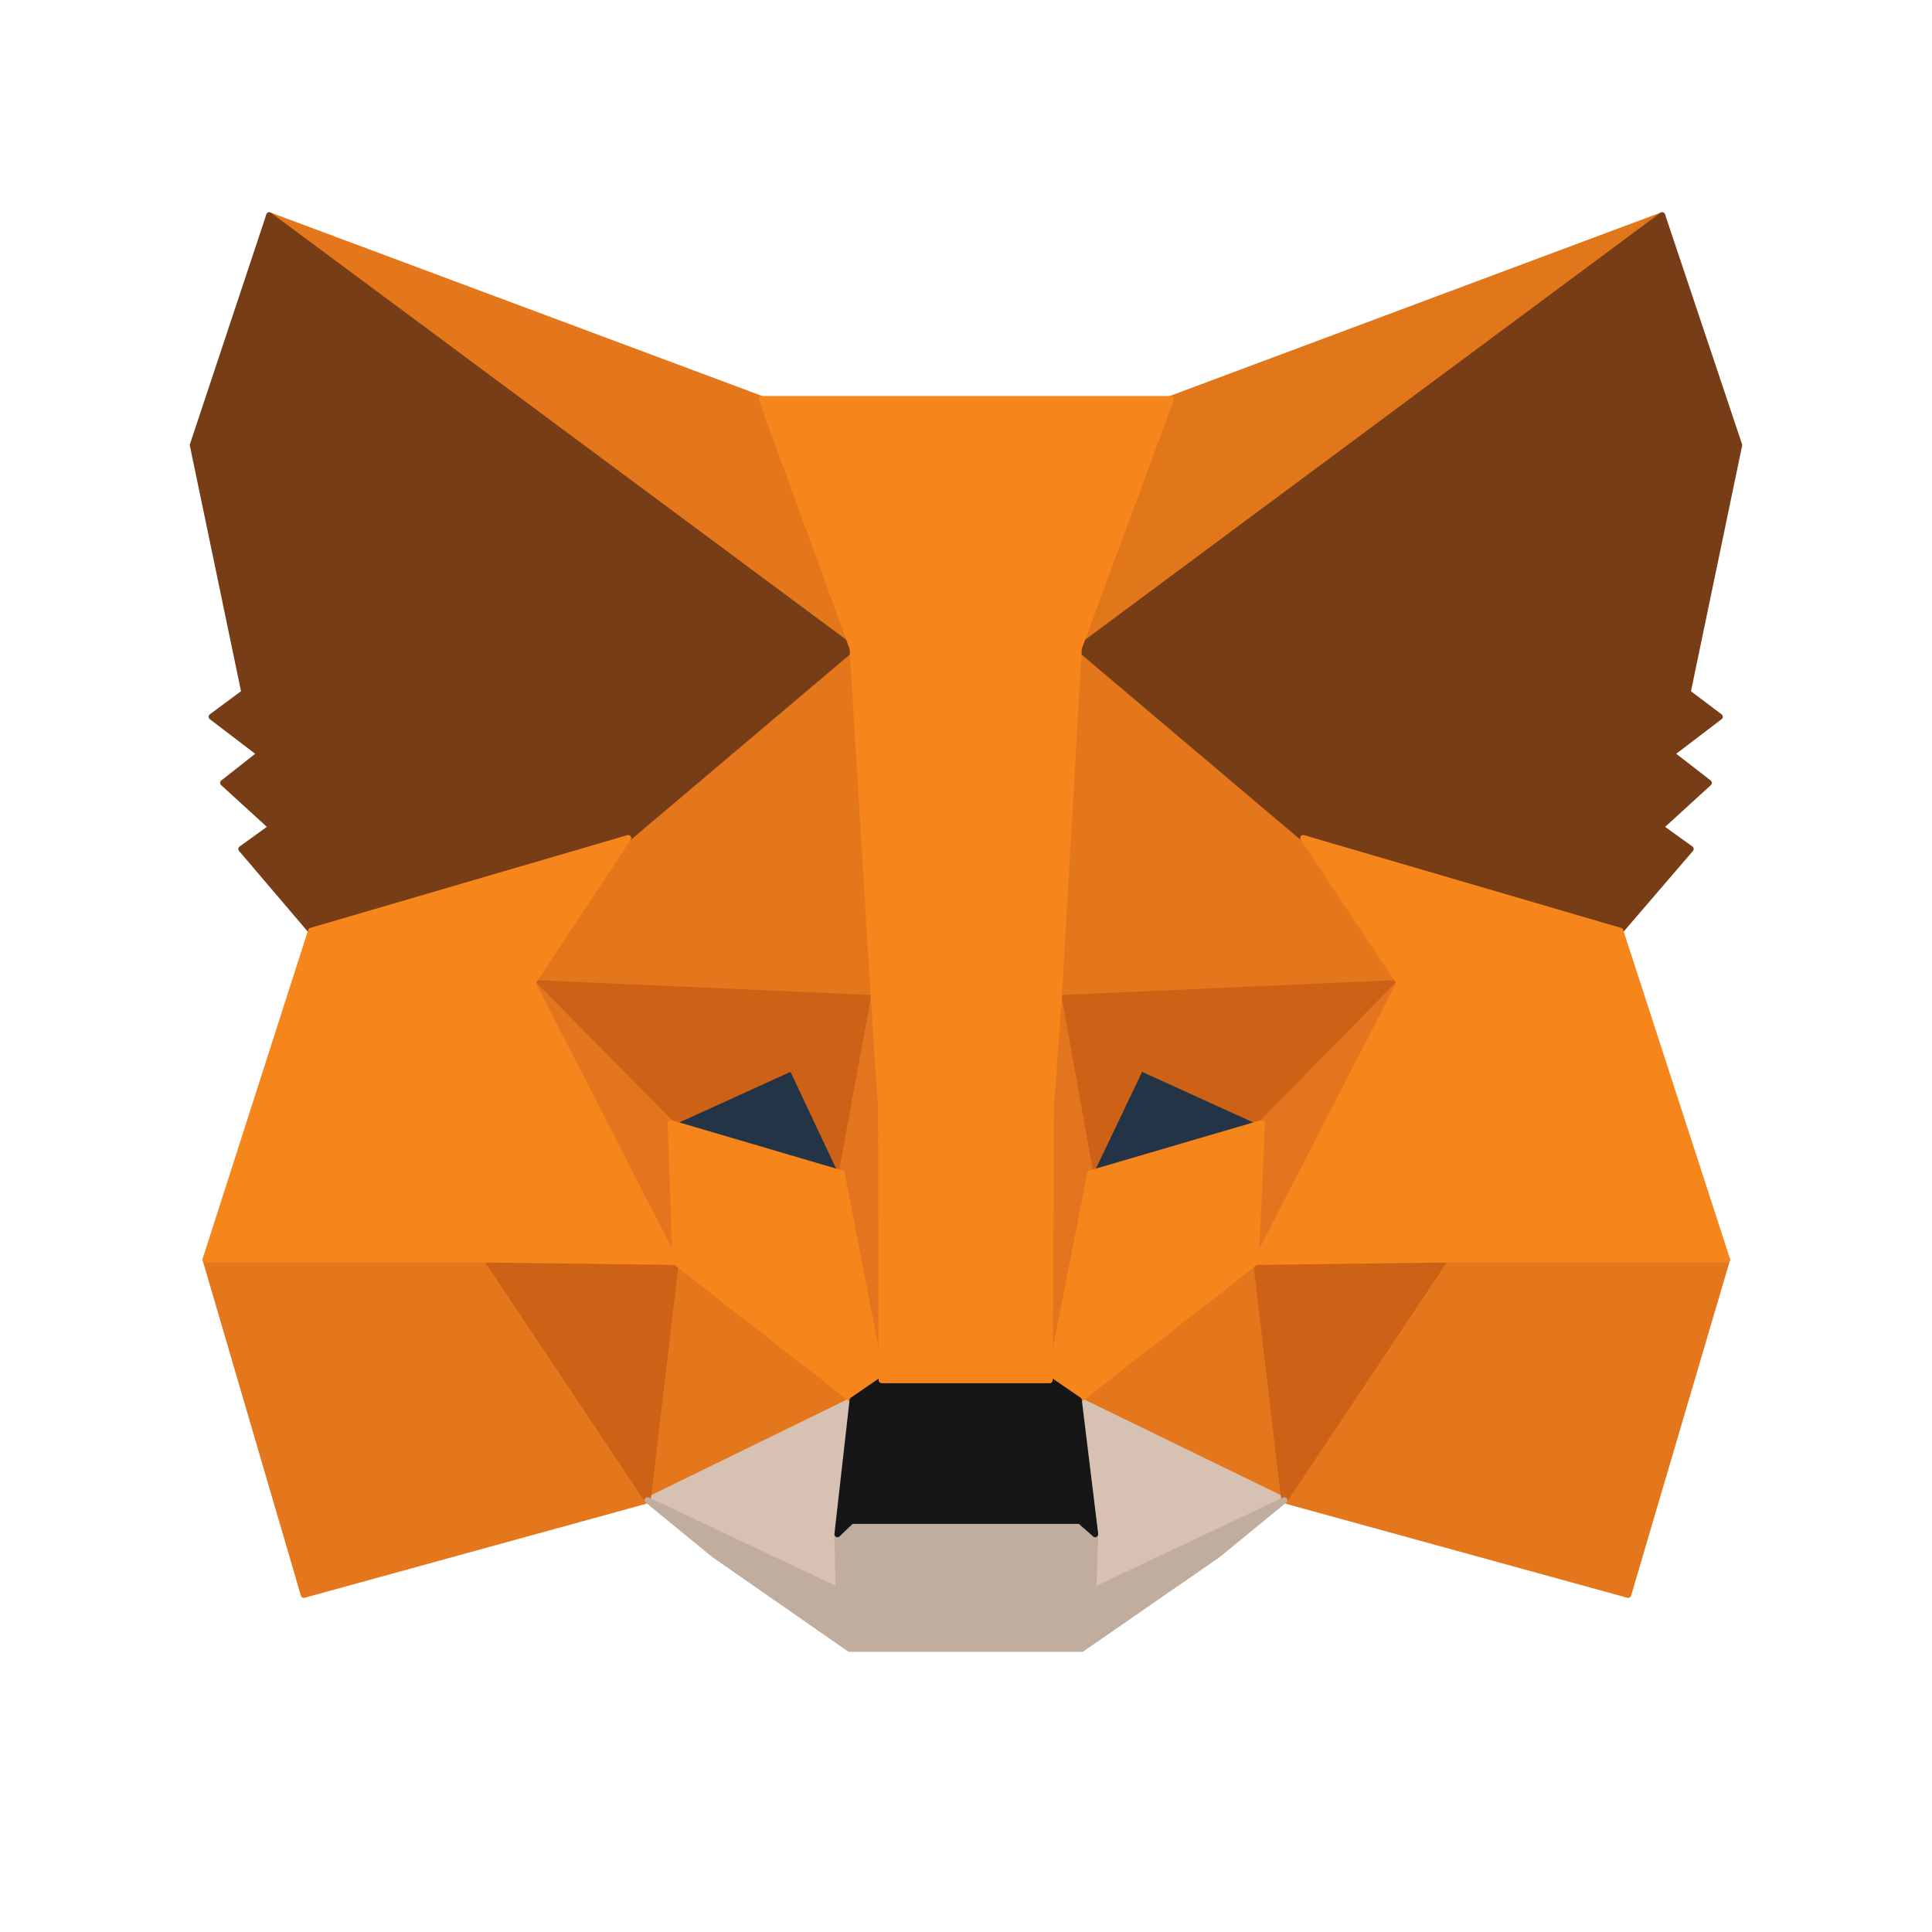
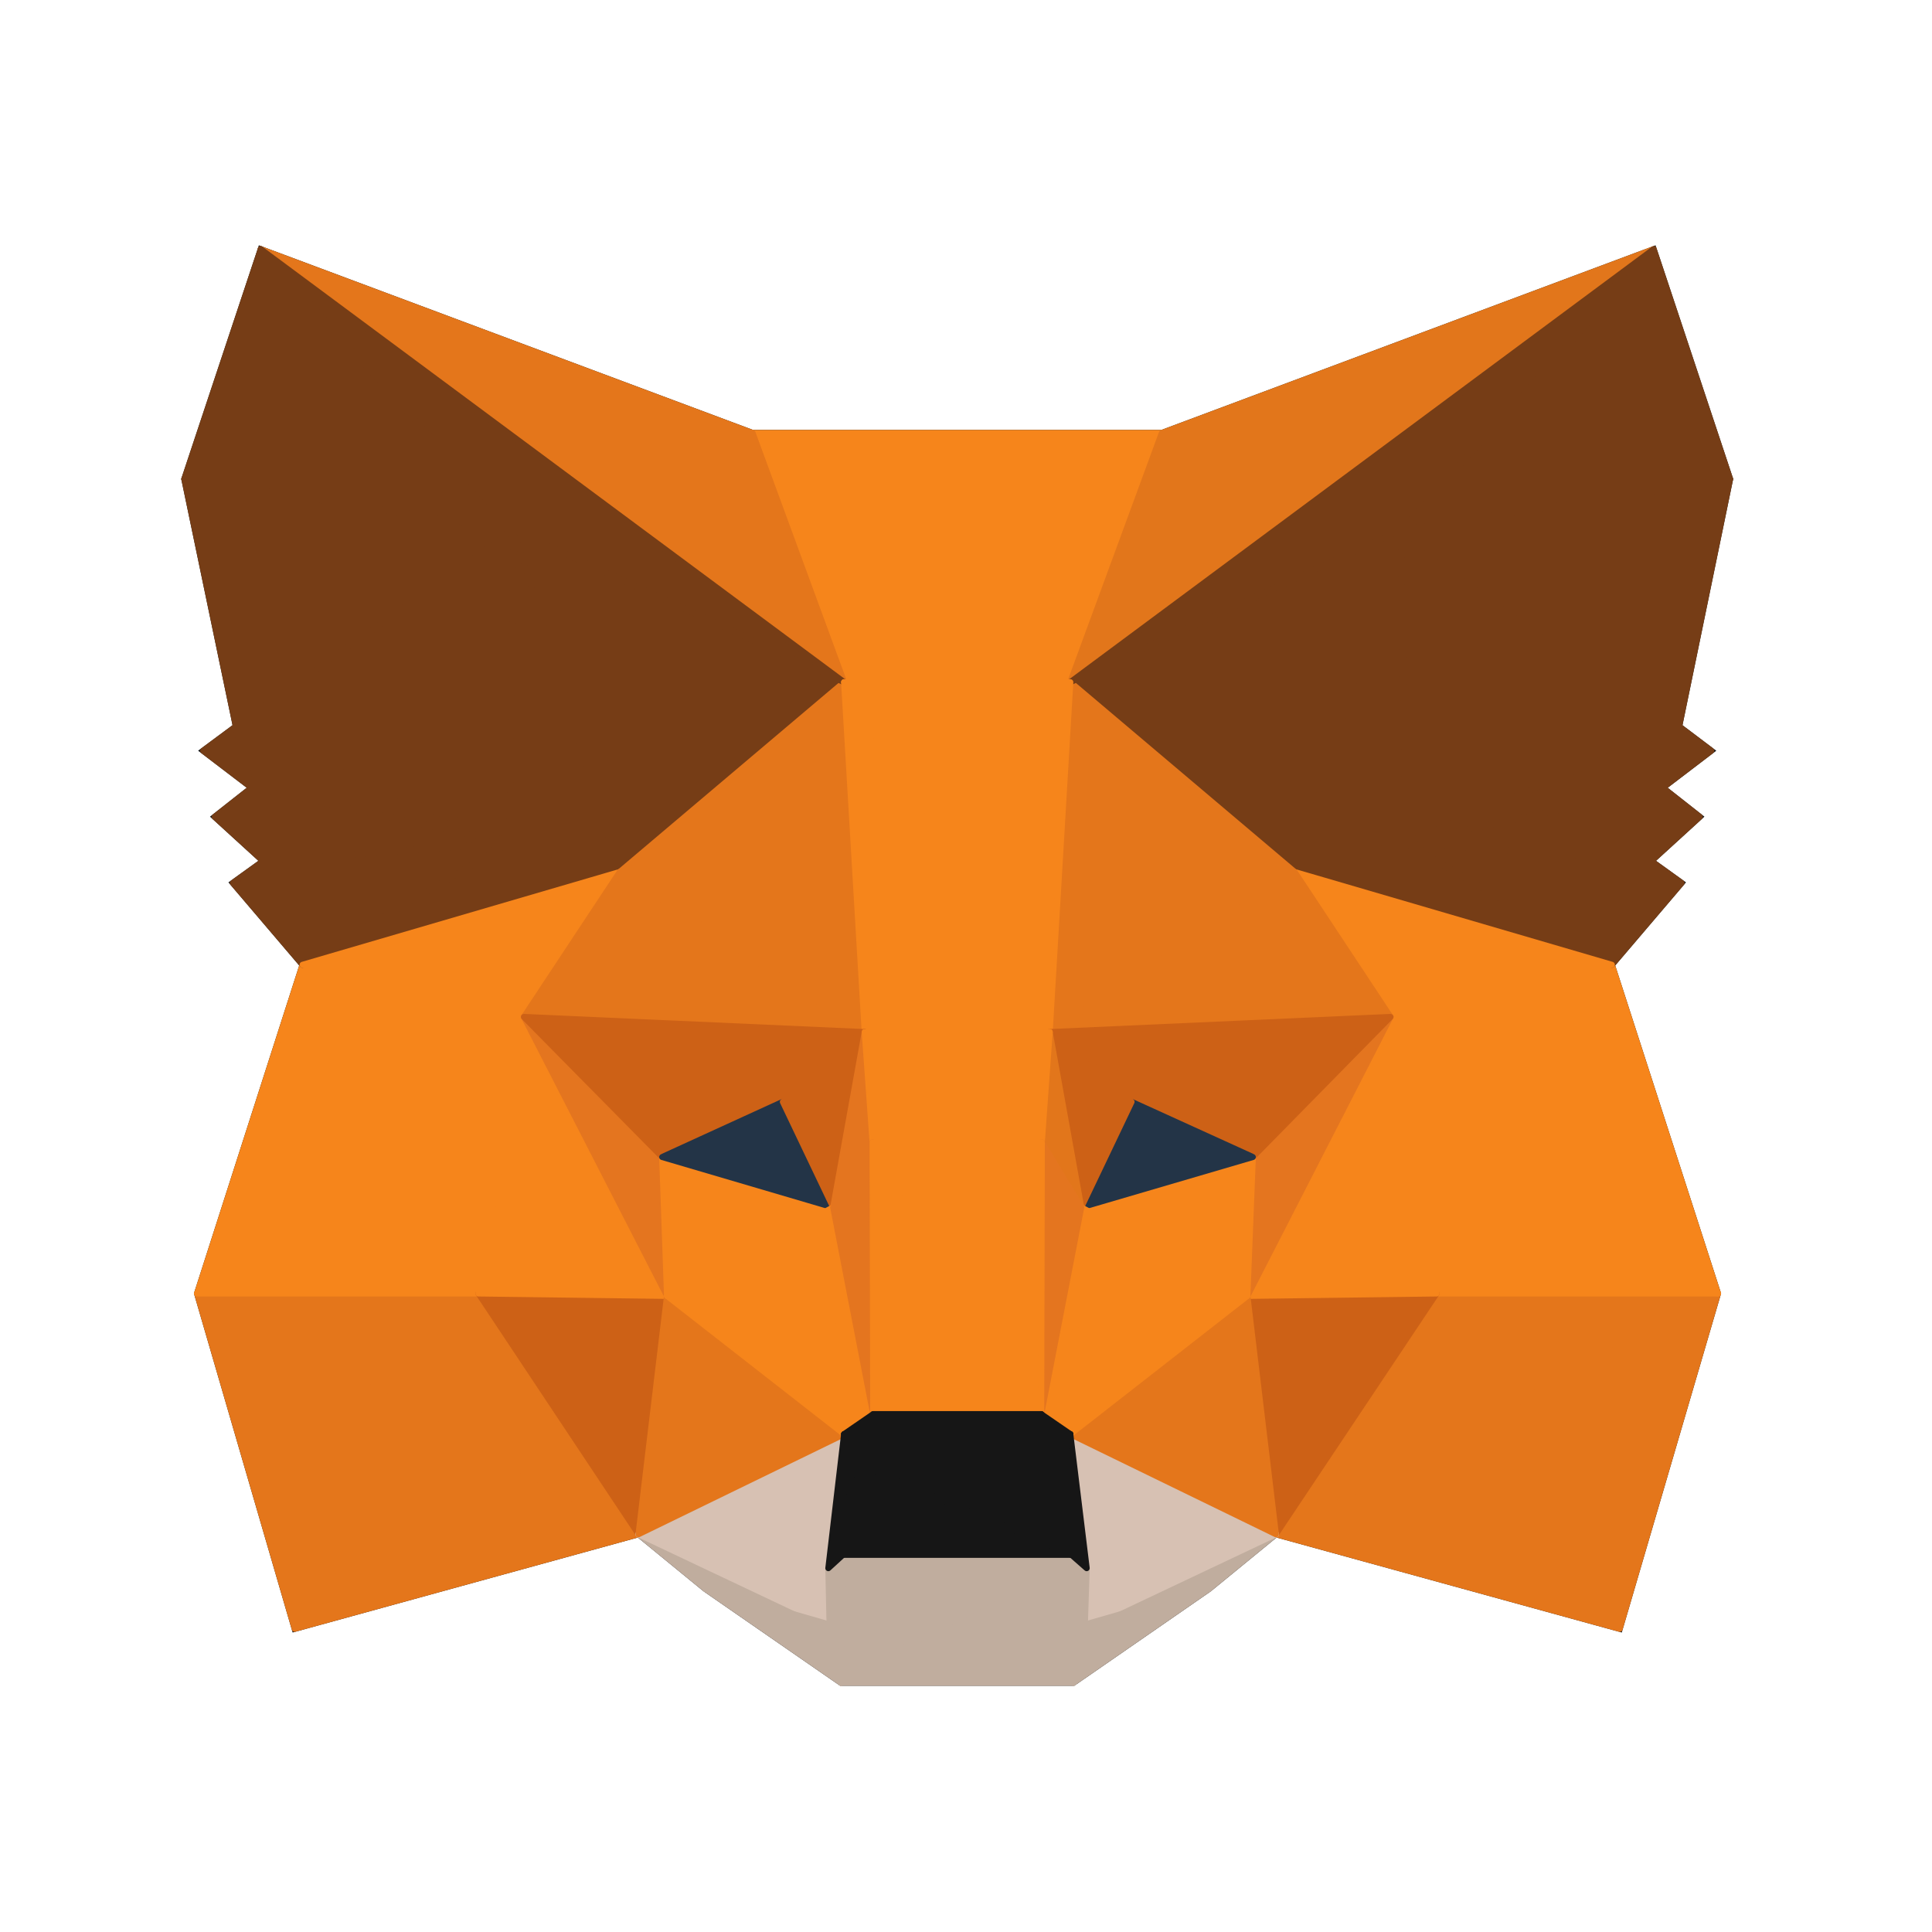
- <svg xmlns="http://www.w3.org/2000/svg" version="1.1" id="Layer_1" x="0px" y="0px" viewBox="0 0 318.6 318.6" style="enable-background:new 0 0 318.6 318.6;" xml:space="preserve">
-   <style type="text/css">
- 	.st0{fill:#E2761B;stroke:#E2761B;stroke-linecap:round;stroke-linejoin:round;}
- 	.st1{fill:#E4761B;stroke:#E4761B;stroke-linecap:round;stroke-linejoin:round;}
- 	.st2{fill:#D7C1B3;stroke:#D7C1B3;stroke-linecap:round;stroke-linejoin:round;}
- 	.st3{fill:#233447;stroke:#233447;stroke-linecap:round;stroke-linejoin:round;}
- 	.st4{fill:#CD6116;stroke:#CD6116;stroke-linecap:round;stroke-linejoin:round;}
- 	.st5{fill:#E4751F;stroke:#E4751F;stroke-linecap:round;stroke-linejoin:round;}
- 	.st6{fill:#F6851B;stroke:#F6851B;stroke-linecap:round;stroke-linejoin:round;}
- 	.st7{fill:#C0AD9E;stroke:#C0AD9E;stroke-linecap:round;stroke-linejoin:round;}
- 	.st8{fill:#161616;stroke:#161616;stroke-linecap:round;stroke-linejoin:round;}
- 	.st9{fill:#763D16;stroke:#763D16;stroke-linecap:round;stroke-linejoin:round;}
- </style>
-   <polygon class="st0" points="274.1,35.5 174.6,109.4 193,65.8 " />
-   <g>
-     <polygon class="st1" points="44.4,35.5 143.1,110.1 125.6,65.8  " />
-     <polygon class="st1" points="238.3,206.8 211.8,247.4 268.5,263 284.8,207.7  " />
-     <polygon class="st1" points="33.9,207.7 50.1,263 106.8,247.4 80.3,206.8  " />
-     <polygon class="st1" points="103.6,138.2 87.8,162.1 144.1,164.6 142.1,104.1  " />
-     <polygon class="st1" points="214.9,138.2 175.9,103.4 174.6,164.6 230.8,162.1  " />
-     <polygon class="st1" points="106.8,247.4 140.6,230.9 111.4,208.1  " />
-     <polygon class="st1" points="177.9,230.9 211.8,247.4 207.1,208.1  " />
-   </g>
-   <g>
-     <polygon class="st2" points="211.8,247.4 177.9,230.9 180.6,253 180.3,262.3  " />
-     <polygon class="st2" points="106.8,247.4 138.3,262.3 138.1,253 140.6,230.9  " />
-   </g>
-   <polygon class="st3" points="138.8,193.5 110.6,185.2 130.5,176.1 " />
-   <polygon class="st3" points="179.7,193.5 188,176.1 208,185.2 " />
-   <g>
-     <polygon class="st4" points="106.8,247.4 111.6,206.8 80.3,207.7  " />
-     <polygon class="st4" points="207,206.8 211.8,247.4 238.3,207.7  " />
-     <polygon class="st4" points="230.8,162.1 174.6,164.6 179.8,193.5 188.1,176.1 208.1,185.2  " />
-     <polygon class="st4" points="110.6,185.2 130.6,176.1 138.8,193.5 144.1,164.6 87.8,162.1  " />
-   </g>
-   <g>
-     <polygon class="st5" points="87.8,162.1 111.4,208.1 110.6,185.2  " />
-     <polygon class="st5" points="208.1,185.2 207.1,208.1 230.8,162.1  " />
-     <polygon class="st5" points="144.1,164.6 138.8,193.5 145.4,227.6 146.9,182.7  " />
-     <polygon class="st5" points="174.6,164.6 171.9,182.6 173.1,227.6 179.8,193.5  " />
-   </g>
-   <polygon class="st6" points="179.8,193.5 173.1,227.6 177.9,230.9 207.1,208.1 208.1,185.2 " />
-   <polygon class="st6" points="110.6,185.2 111.4,208.1 140.6,230.9 145.4,227.6 138.8,193.5 " />
-   <polygon class="st7" points="180.3,262.3 180.6,253 178.1,250.8 140.4,250.8 138.1,253 138.3,262.3 106.8,247.4 117.8,256.4   140.1,271.9 178.4,271.9 200.8,256.4 211.8,247.4 " />
-   <polygon class="st8" points="177.9,230.9 173.1,227.6 145.4,227.6 140.6,230.9 138.1,253 140.4,250.8 178.1,250.8 180.6,253 " />
-   <g>
-     <polygon class="st9" points="278.3,114.2 286.8,73.4 274.1,35.5 177.9,106.9 214.9,138.2 267.2,153.5 278.8,140 273.8,136.4    281.8,129.1 275.6,124.3 283.6,118.2  " />
-     <polygon class="st9" points="31.8,73.4 40.3,114.2 34.9,118.2 42.9,124.3 36.8,129.1 44.8,136.4 39.8,140 51.3,153.5 103.6,138.2    140.6,106.9 44.4,35.5  " />
-   </g>
-   <polygon class="st6" points="267.2,153.5 214.9,138.2 230.8,162.1 207.1,208.1 238.3,207.7 284.8,207.7 " />
-   <polygon class="st6" points="103.6,138.2 51.3,153.5 33.9,207.7 80.3,207.7 111.4,208.1 87.8,162.1 " />
-   <polygon class="st6" points="174.6,164.6 177.9,106.9 193.1,65.8 125.6,65.8 140.6,106.9 144.1,164.6 145.3,182.8 145.4,227.6   173.1,227.6 173.3,182.8 " />
+ <svg xmlns="http://www.w3.org/2000/svg" version="1.1" id="Layer_1" x="0" y="0" viewBox="0 0 318.6 318.6" xml:space="preserve">
+   <style>
+         .st1{fill:#e4761b;stroke:#e4761b}.st1,.st10{stroke-linecap:round;stroke-linejoin:round}.st2{fill:#763d16;stroke:#763d16}.st2,.st3,.st4,.st5,.st6,.st7,.st8{stroke-linecap:round;stroke-linejoin:round}.st3{fill:#f6851b;stroke:#f6851b}.st4{fill:#e2761b;stroke:#e2761b}.st5{fill:#cd6116;stroke:#cd6116}.st6{fill:#c0ad9e;stroke:#c0ad9e}.st7{fill:#d7c1b3;stroke:#d7c1b3}.st8{fill:#e4751f;stroke:#e4751f}.st10{fill:#161616;stroke:#161616}
+     </style>
+   <path fill="#161616" stroke="#161616" d="M277.3 145.6l-5-3.6 8-7.3-6.1-4.8 8-6.1-5.3-4 8.4-40.8-12.6-37.9-81.1 30.3h-67.5L43 41.1 30.4 79l8.5 40.8-5.4 4 8 6.1-6.1 4.8 8 7.3-5 3.6 11.5 13.5-17.4 54.2 16.1 55.3 56.7-15.6 11 9 22.4 15.5H177l22.4-15.5 11-9 56.7 15.6 16.2-55.3-17.5-54.2z" />
+   <path class="st1" d="M105.3 253l-56.7 15.6-16.1-55.3zm178-39.7l-16.2 55.3-56.7-15.6z" />
+   <path class="st2" d="M265.8 159.1l-52.3-15.3 18.3-4.8zm-215.9 0L84 139l18.2 4.8zM43.4 142l-1.9-12.1L84 139z" />
+   <path class="st2" d="M272.3 142l-40.5-3 42.4-9.1z" />
+   <path class="st2" d="M272.3 142l-6.5 17.1-34-20.1zm-228.9 0l40.6-3-34.1 20.1zm188.4-3l45.1-19.2-2.7 10.1zM84 139l-42.5-9.1-2.6-10.1z" />
+   <path class="st3" d="M124.1 71.4h67.5l-15.1 41.1z" />
+   <path class="st3" d="M176.5 112.5h-37.3l-15.1-41.1z" />
+   <path class="st2" d="M276.9 119.8L231.8 139l-.8-51.6zm-174.7 24L84 139l.7-51.6z" />
+   <path class="st2" d="M84.7 87.4L84 139l-45.1-19.2zm146.3 0l.8 51.6-18.3 4.8z" />
+   <path class="st1" d="M139.2 112.5L43 41.1l81.1 30.3z" />
+   <path class="st4" d="M272.7 41.1l-96.2 71.4 15.1-41.1z" />
+   <path class="st1" d="M210.4 253l26.5-39.7h46.4zM32.5 213.3h46.4l26.4 39.7z" />
+   <path class="st3" d="M229.3 167.7l54 45.6h-46.4zm-142.9 0l-53.9 45.6 17.4-54.2zm-7.5 45.6H32.5l53.9-45.6z" />
+   <path class="st3" d="M229.3 167.7l36.5-8.6 17.5 54.2z" />
+   <path class="st2" d="M84.7 87.4l54.5 25.1-37 31.3zm128.8 56.4l-37-31.3L231 87.4zm52.3 15.3l6.5-17.1 5 3.6zm-215.9 0l-11.5-13.5 5-3.6zM272.3 142l1.9-12.1 6.1 4.8zm-228.9 0l-8-7.3 6.1-4.8z" />
+   <path class="st2" d="M33.5 123.8l5.4-4 2.6 10.1zm248.7 0l-8 6.1 2.7-10.1z" />
+   <path class="st3" d="M49.9 159.1l52.3-15.3-15.8 23.9zm215.9 0l-36.5 8.6-15.8-23.9z" />
+   <path class="st2" d="M38.9 119.8L30.4 79l54.3 8.4zM231 87.4l54.3-8.4-8.4 40.8z" />
+   <path class="st1" d="M102.2 143.8l37-31.3 3.4 57.7zm111.3 0l15.8 23.9-56.2 2.5zm-40.4 26.4l3.4-57.7 37 31.3z" />
+   <path class="st1" d="M142.6 170.2l-56.2-2.5 15.8-23.9z" />
+   <path class="st2" d="M272.7 41.1L285.3 79 231 87.4zM43 41.1l96.2 71.4-54.5-25.1zm188 46.3l-54.5 25.1 96.2-71.4z" />
+   <path class="st2" d="M84.7 87.4L30.4 79 43 41.1z" />
+   <path class="st5" d="M105.3 253l-26.4-39.7 31.1.4zm105.1 0l-4.7-39.3 31.2-.4z" />
+   <path class="st3" d="M173.1 170.2h-30.5l-3.4-57.7z" />
+   <path class="st3" d="M139.2 112.5h37.3l-3.4 57.7z" />
+   <path class="st6" d="M116.3 262l-11-9 31.5 14.9zm62.6 5.9l31.5-14.9-11 9z" />
+   <path class="st7" d="M136.6 258.6l.2 9.3-31.5-14.9zm42.6 0l31.2-5.6-31.5 14.9z" />
+   <path class="st3" d="M86.4 167.7l23.6 46-31.1-.4zm150.5 45.6l-31.2.4 23.6-46z" />
+   <path class="st8" d="M86.4 167.7l22.8 23.1.8 22.9zm142.9 0l-23.6 46 .9-22.9z" />
+   <path class="st7" d="M105.3 253l33.9-16.5-2.6 22.1zm105.1 0l-31.2 5.6-2.7-22.1z" />
+   <path class="st1" d="M139.2 236.5L105.3 253l4.7-39.3zm37.3 0l29.2-22.8 4.7 39.3z" />
+   <path class="st5" d="M173.1 170.2l56.2-2.5-22.7 23.1zm-63.9 20.6l-22.8-23.1 56.2 2.5z" />
+   <path class="st5" d="M142.6 170.2l-13.5 11.5-19.9 9.1zm64 20.6l-20-9.1-13.5-11.5z" />
+   <path class="st3" d="M205.7 213.7l-27.4-14.6 28.3-8.3zm-95.7 0l-.8-22.9 28.2 8.3z" />
+   <path d="M137.4 199.1l-28.2-8.3 19.9-9.1zm40.9 0l8.3-17.4 20 9.1z" fill="#233447" stroke="#233447" stroke-linecap="round" stroke-linejoin="round" />
+   <path class="st5" d="M186.6 181.7l-8.3 17.4-5.2-28.9zm-57.5 0l13.5-11.5-5.2 28.9z" />
+   <path class="st6" d="M199.4 262L177 277.5l1.9-9.6zm-62.6 5.9l1.9 9.6-22.4-15.5z" />
+   <path class="st4" d="M178.3 199.1l-6.5-10.7 1.3-18.2z" />
+   <path class="st8" d="M137.4 199.1l5.2-28.9 1.3 18.2z" />
+   <path class="st3" d="M173.1 170.2l-1.3 18.2h-27.9z" />
+   <path class="st3" d="M143.9 188.4l-1.3-18.2h30.5zm34.4 10.7l27.4 14.6-29.2 22.8zm-39.1 37.4L110 213.7l27.4-14.6z" />
+   <path class="st3" d="M137.4 199.1l6.6 34.1-4.8 3.3zm39.1 37.4l-4.8-3.3 6.6-34.1z" />
+   <path class="st8" d="M171.8 188.4l6.5 10.7-6.6 34.1zm-27.9 0l.1 44.8-6.6-34.1z" />
+   <path class="st3" d="M143.9 188.4h27.9l-.1 44.8zm27.8 44.8H144l-.1-44.8z" />
+   <path class="st6" d="M179.2 258.6l-.3 9.3-1.9 9.6zm-40.5 18.9l-1.9-9.6-.2-9.3z" />
+   <path class="st6" d="M136.6 258.6l2.4-2.2-.3 21.1zm40.4 18.9l-.3-21.1 2.5 2.2z" />
+   <path class="st6" d="M138.7 277.5l.3-21.1h37.7zm38-21.1l.3 21.1h-38.3z" />
+   <path class="st10" d="M176.5 236.5l2.7 22.1-2.5-2.2zM139 256.4l-2.4 2.2 2.6-22.1zm.2-19.9l1.5 4.7-1.7 15.2z" />
+   <path class="st10" d="M176.7 256.4l-1.7-15.2 1.5-4.7zm-33-18.7l-3 3.5-1.5-4.7z" />
+   <path class="st10" d="M176.5 236.5l-1.5 4.7-3-3.5z" />
+   <path class="st10" d="M172 237.7l-.3-4.5 4.8 3.3zm-32.8-1.2l4.8-3.3-.3 4.5z" />
+   <path class="st10" d="M171.7 233.2l.3 4.5h-28.3z" />
+   <path class="st10" d="M143.7 237.7l.3-4.5h27.7zm-3 3.5H175l1.7 15.2z" />
+   <path class="st10" d="M176.7 256.4H139l1.7-15.2zm-36-15.2l3-3.5H172z" />
+   <path class="st10" d="M172 237.7l3 3.5h-34.3z" />
</svg>
